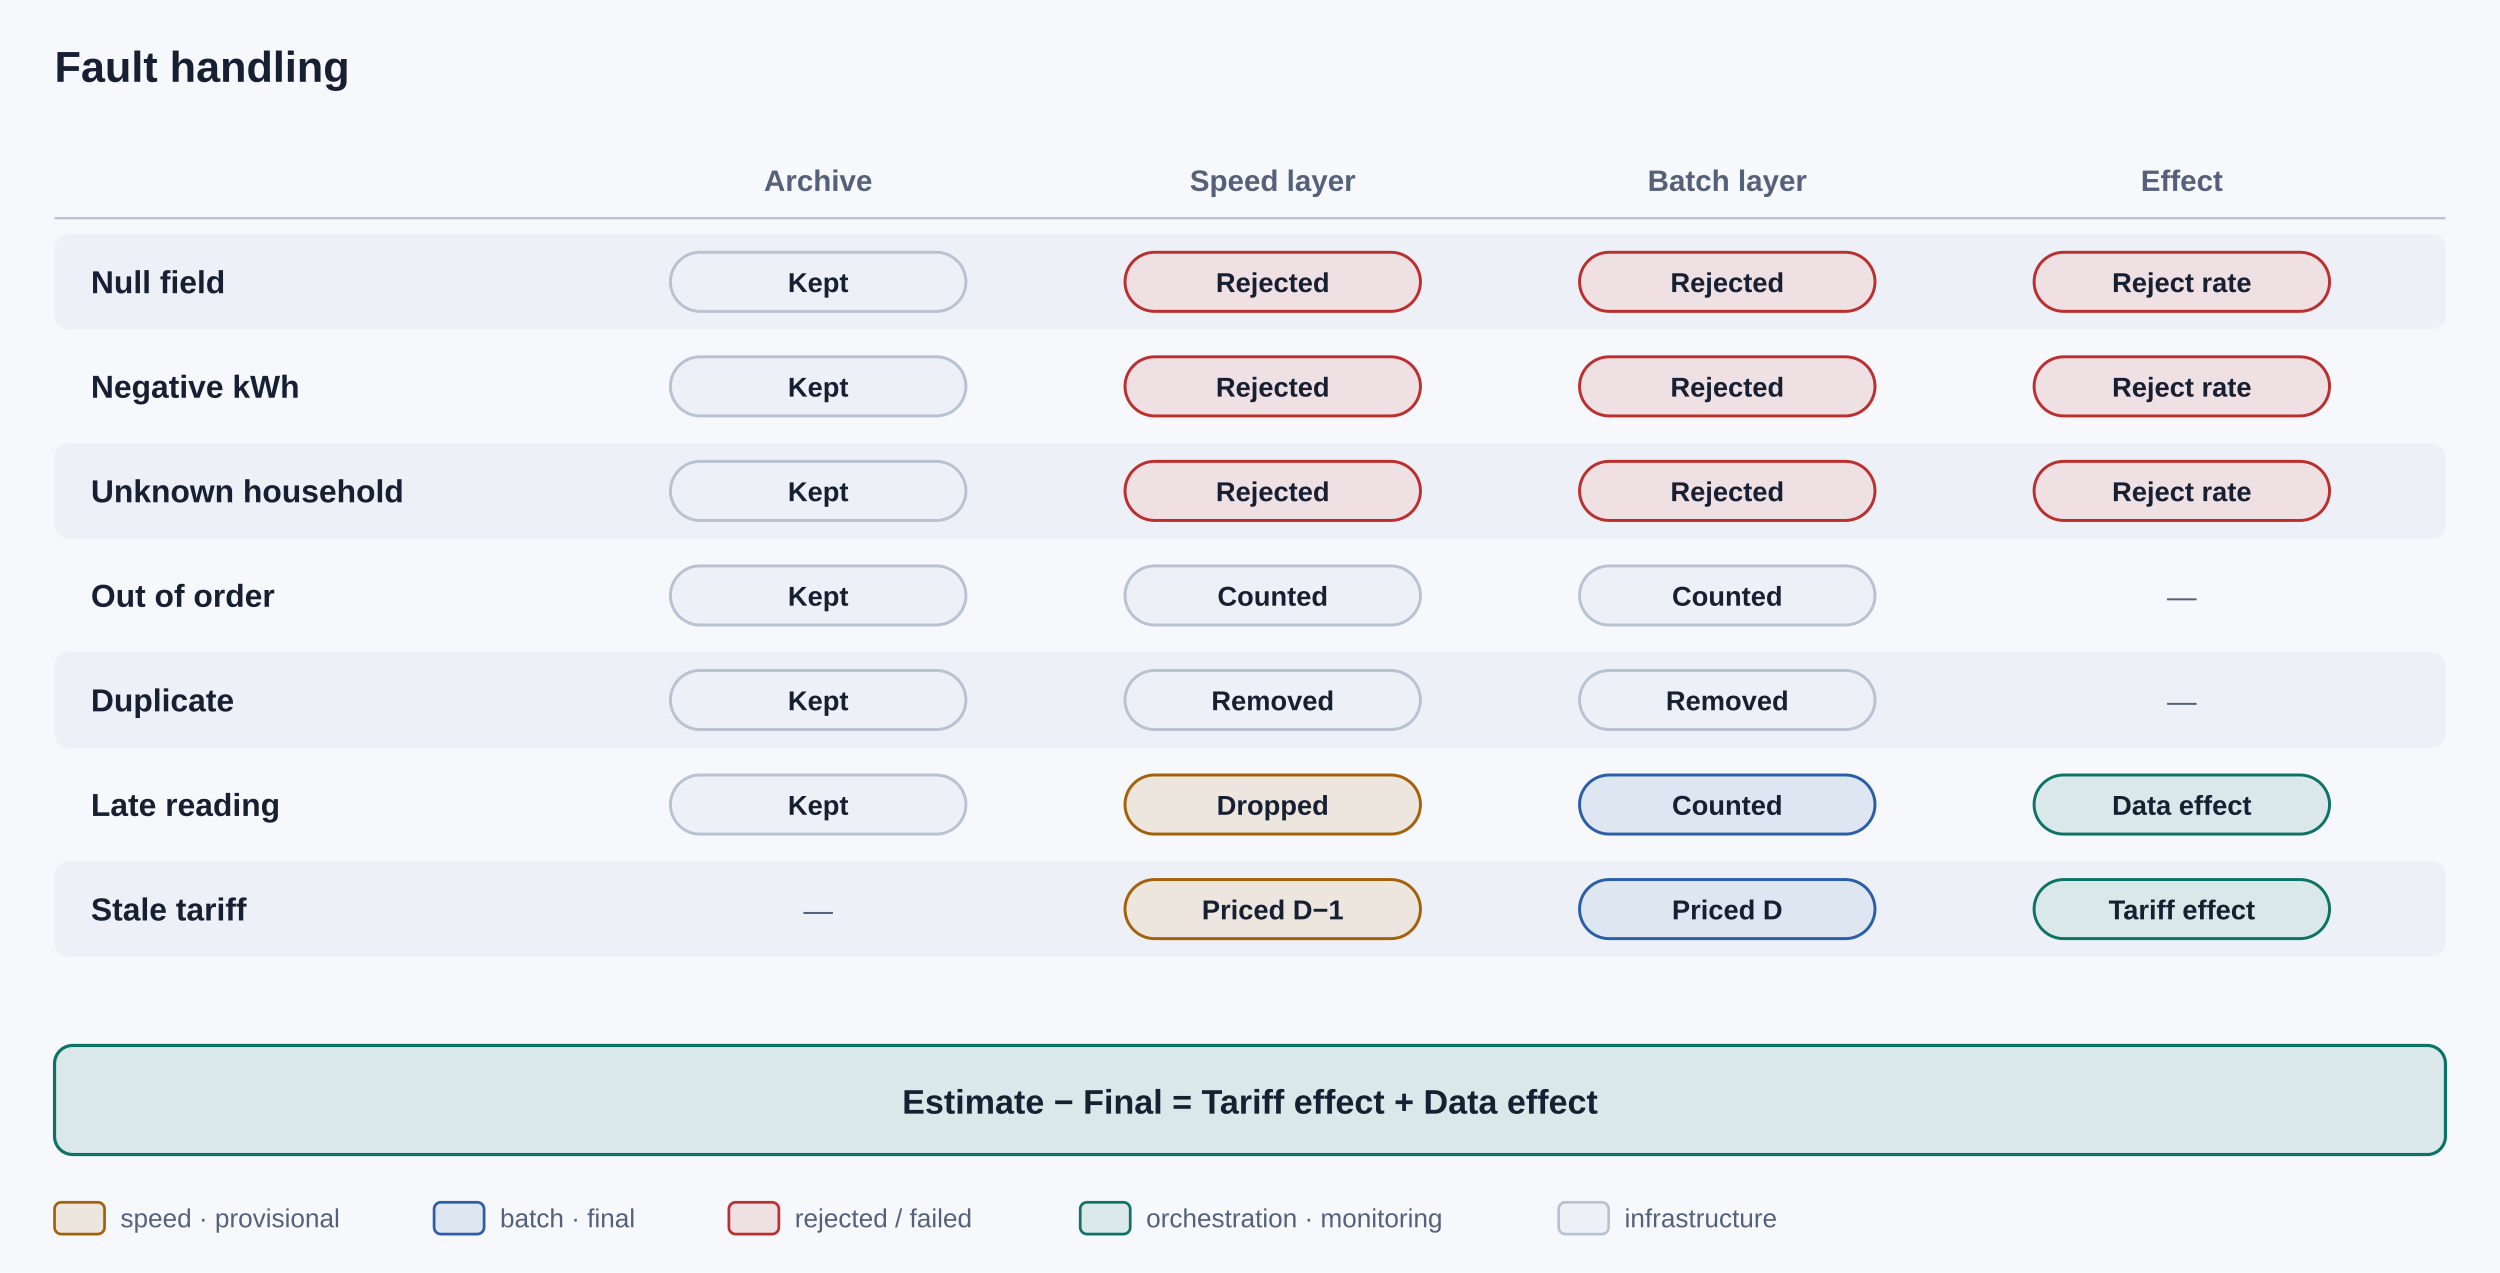
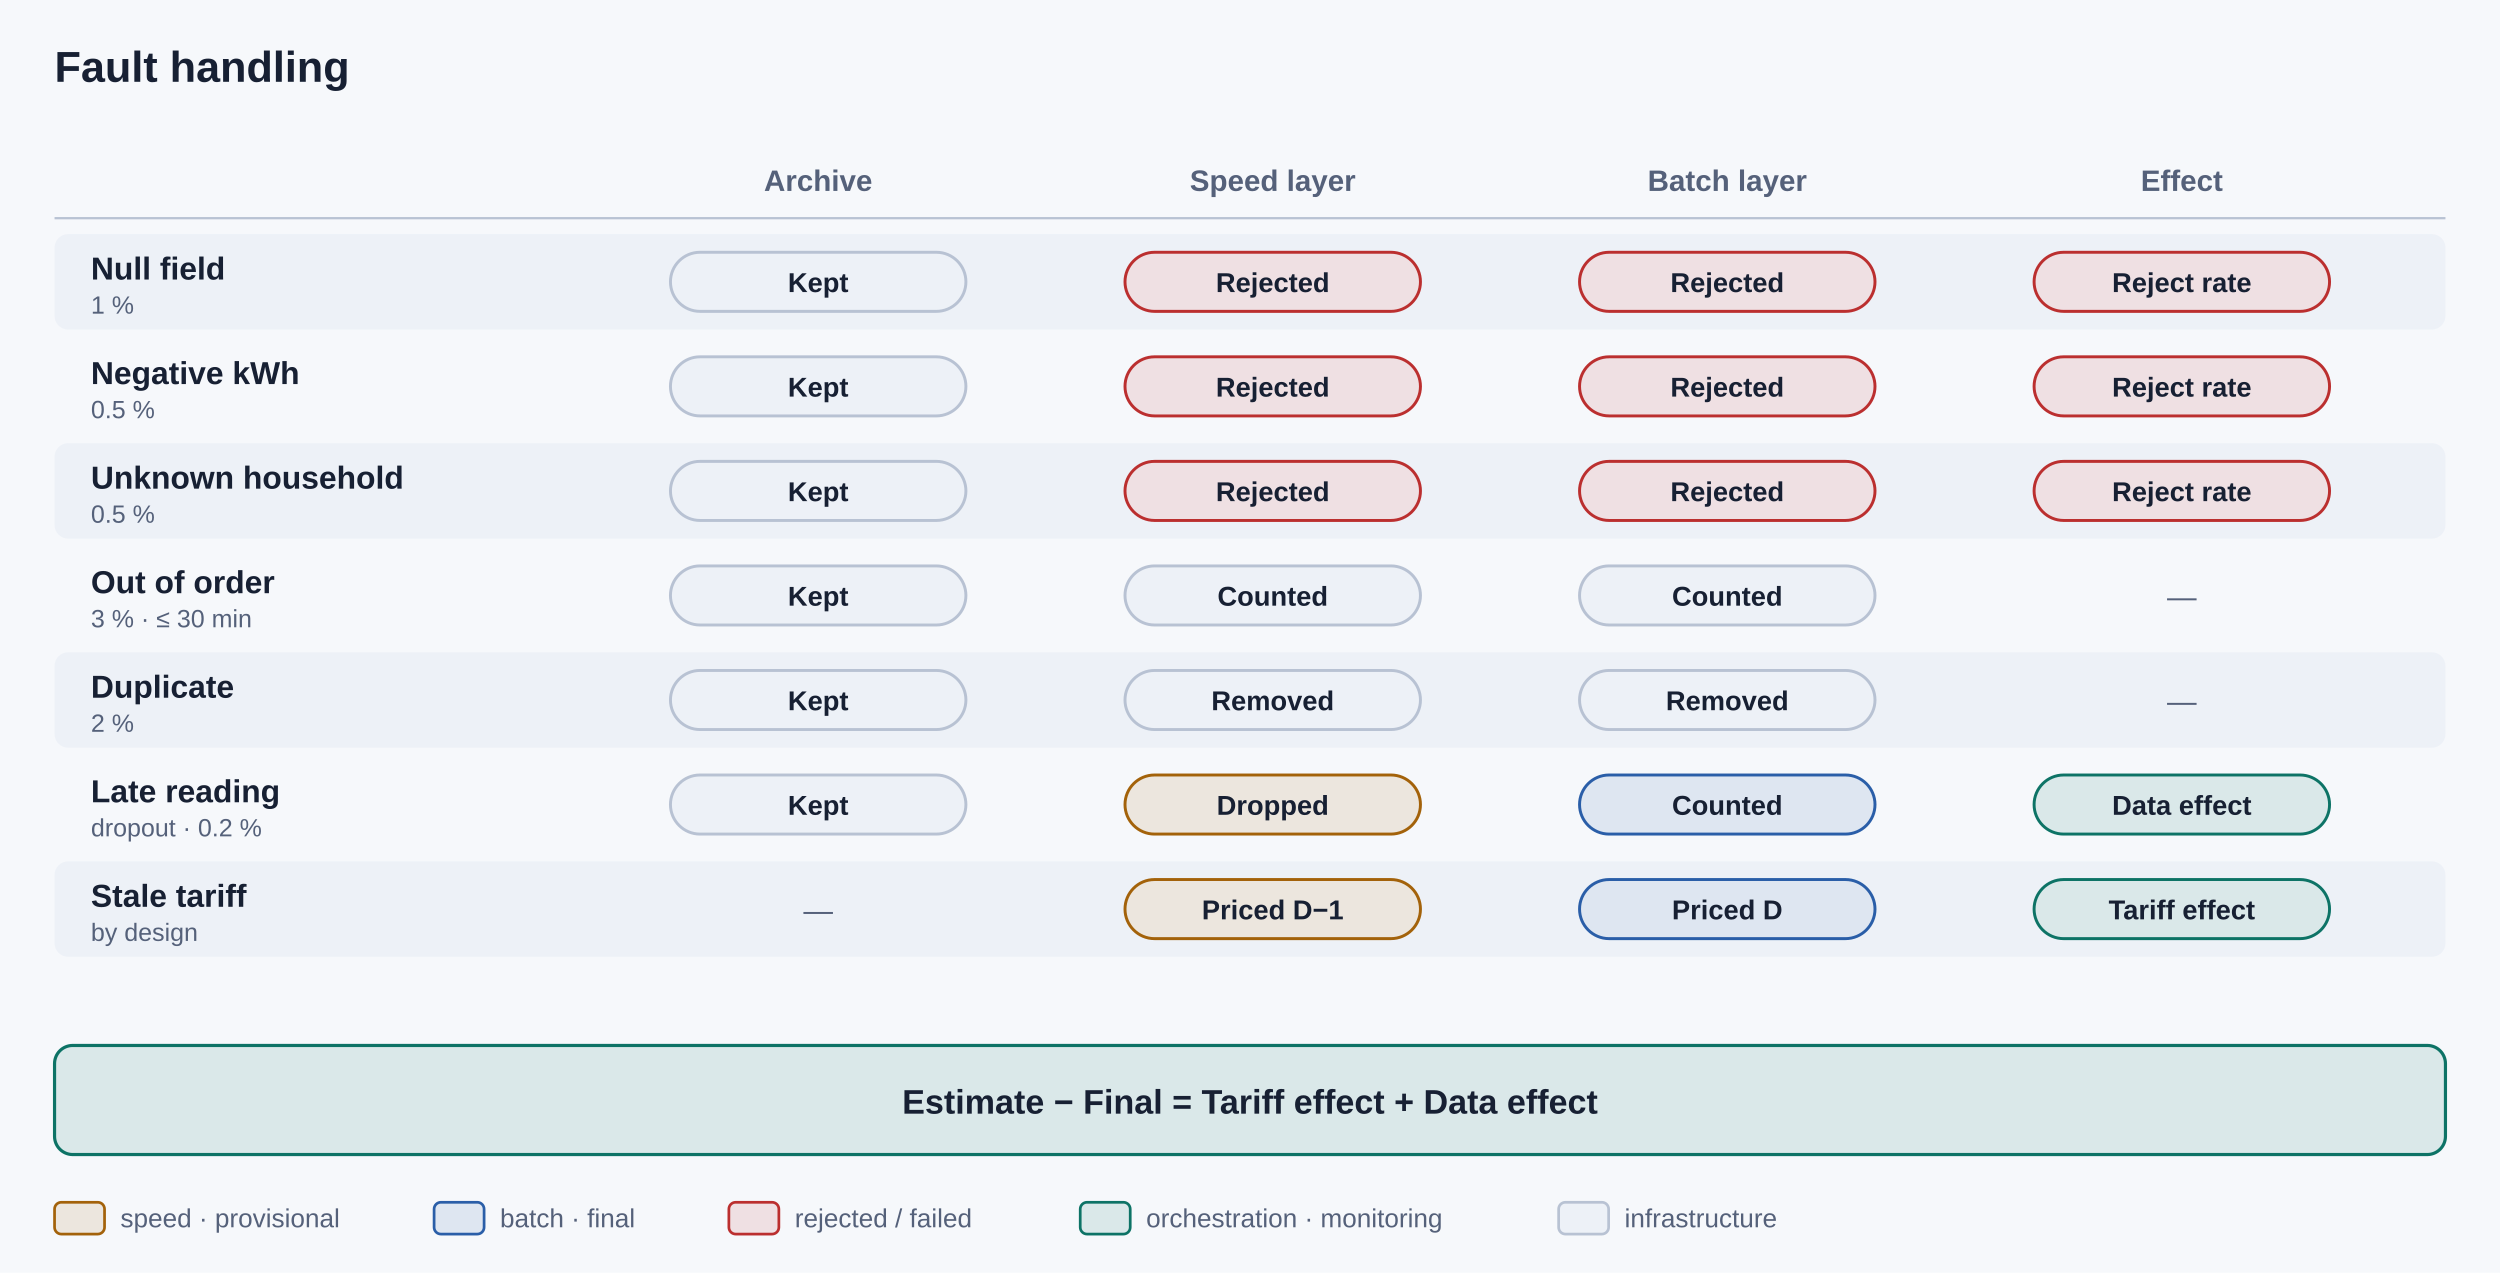
<svg xmlns="http://www.w3.org/2000/svg" width="1100" height="560" viewBox="0 0 1100 560" role="img" aria-labelledby="title desc">
  <defs />
  <rect width="1100" height="560" fill="#f6f8fb" />
  <text x="24.0" y="36.0" font-family="'Segoe UI', -apple-system, BlinkMacSystemFont, 'Helvetica Neue', Arial, sans-serif" font-size="19" font-weight="650" fill="#172033" text-anchor="start">Fault handling</text>
  <text x="360.0" y="84.0" font-family="'Segoe UI', -apple-system, BlinkMacSystemFont, 'Helvetica Neue', Arial, sans-serif" font-size="13" font-weight="700" fill="#55617a" text-anchor="middle">Archive</text>
  <text x="560.0" y="84.0" font-family="'Segoe UI', -apple-system, BlinkMacSystemFont, 'Helvetica Neue', Arial, sans-serif" font-size="13" font-weight="700" fill="#55617a" text-anchor="middle">Speed layer</text>
  <text x="760.0" y="84.0" font-family="'Segoe UI', -apple-system, BlinkMacSystemFont, 'Helvetica Neue', Arial, sans-serif" font-size="13" font-weight="700" fill="#55617a" text-anchor="middle">Batch layer</text>
  <text x="960.0" y="84.0" font-family="'Segoe UI', -apple-system, BlinkMacSystemFont, 'Helvetica Neue', Arial, sans-serif" font-size="13" font-weight="700" fill="#55617a" text-anchor="middle">Effect</text>
  <line x1="24" y1="96" x2="1076" y2="96" stroke="#b8c2d3" />
  <rect x="24.0" y="103.0" width="1052.0" height="42.0" rx="6" fill="#edf1f7" />
-   <text x="40.0" y="129.0" font-family="'Segoe UI', -apple-system, BlinkMacSystemFont, 'Helvetica Neue', Arial, sans-serif" font-size="14" font-weight="650" fill="#172033" text-anchor="start">Null field</text>
+   <text x="40.0" y="123.0" font-family="'Segoe UI', -apple-system, BlinkMacSystemFont, 'Helvetica Neue', Arial, sans-serif" font-size="14" font-weight="650" fill="#172033" text-anchor="start">Null field</text>
+   <text x="40.0" y="138.0" font-family="'Segoe UI', -apple-system, BlinkMacSystemFont, 'Helvetica Neue', Arial, sans-serif" font-size="11" font-weight="400" fill="#55617a" text-anchor="start">1 %</text>
  <rect x="295.0" y="111.0" width="130.0" height="26.0" rx="13" fill="#edf1f7" stroke="#b8c2d3" stroke-width="1.3" />
  <text x="360.0" y="128.5" font-family="'Segoe UI', -apple-system, BlinkMacSystemFont, 'Helvetica Neue', Arial, sans-serif" font-size="12" font-weight="600" fill="#172033" text-anchor="middle">Kept</text>
  <rect x="495.0" y="111.0" width="130.0" height="26.0" rx="13" fill="#efe0e3" stroke="#bb2f2f" stroke-width="1.3" />
  <text x="560.0" y="128.5" font-family="'Segoe UI', -apple-system, BlinkMacSystemFont, 'Helvetica Neue', Arial, sans-serif" font-size="12" font-weight="600" fill="#172033" text-anchor="middle">Rejected</text>
  <rect x="695.0" y="111.0" width="130.0" height="26.0" rx="13" fill="#efe0e3" stroke="#bb2f2f" stroke-width="1.3" />
  <text x="760.0" y="128.5" font-family="'Segoe UI', -apple-system, BlinkMacSystemFont, 'Helvetica Neue', Arial, sans-serif" font-size="12" font-weight="600" fill="#172033" text-anchor="middle">Rejected</text>
  <rect x="895.0" y="111.0" width="130.0" height="26.0" rx="13" fill="#efe0e3" stroke="#bb2f2f" stroke-width="1.3" />
  <text x="960.0" y="128.5" font-family="'Segoe UI', -apple-system, BlinkMacSystemFont, 'Helvetica Neue', Arial, sans-serif" font-size="12" font-weight="600" fill="#172033" text-anchor="middle">Reject rate</text>
-   <text x="40.0" y="175.0" font-family="'Segoe UI', -apple-system, BlinkMacSystemFont, 'Helvetica Neue', Arial, sans-serif" font-size="14" font-weight="650" fill="#172033" text-anchor="start">Negative kWh</text>
+   <text x="40.0" y="169.0" font-family="'Segoe UI', -apple-system, BlinkMacSystemFont, 'Helvetica Neue', Arial, sans-serif" font-size="14" font-weight="650" fill="#172033" text-anchor="start">Negative kWh</text>
+   <text x="40.0" y="184.0" font-family="'Segoe UI', -apple-system, BlinkMacSystemFont, 'Helvetica Neue', Arial, sans-serif" font-size="11" font-weight="400" fill="#55617a" text-anchor="start">0.5 %</text>
  <rect x="295.0" y="157.0" width="130.0" height="26.0" rx="13" fill="#edf1f7" stroke="#b8c2d3" stroke-width="1.3" />
  <text x="360.0" y="174.5" font-family="'Segoe UI', -apple-system, BlinkMacSystemFont, 'Helvetica Neue', Arial, sans-serif" font-size="12" font-weight="600" fill="#172033" text-anchor="middle">Kept</text>
  <rect x="495.0" y="157.0" width="130.0" height="26.0" rx="13" fill="#efe0e3" stroke="#bb2f2f" stroke-width="1.3" />
  <text x="560.0" y="174.5" font-family="'Segoe UI', -apple-system, BlinkMacSystemFont, 'Helvetica Neue', Arial, sans-serif" font-size="12" font-weight="600" fill="#172033" text-anchor="middle">Rejected</text>
  <rect x="695.0" y="157.0" width="130.0" height="26.0" rx="13" fill="#efe0e3" stroke="#bb2f2f" stroke-width="1.3" />
  <text x="760.0" y="174.5" font-family="'Segoe UI', -apple-system, BlinkMacSystemFont, 'Helvetica Neue', Arial, sans-serif" font-size="12" font-weight="600" fill="#172033" text-anchor="middle">Rejected</text>
  <rect x="895.0" y="157.0" width="130.0" height="26.0" rx="13" fill="#efe0e3" stroke="#bb2f2f" stroke-width="1.3" />
  <text x="960.0" y="174.5" font-family="'Segoe UI', -apple-system, BlinkMacSystemFont, 'Helvetica Neue', Arial, sans-serif" font-size="12" font-weight="600" fill="#172033" text-anchor="middle">Reject rate</text>
  <rect x="24.0" y="195.0" width="1052.0" height="42.0" rx="6" fill="#edf1f7" />
-   <text x="40.0" y="221.0" font-family="'Segoe UI', -apple-system, BlinkMacSystemFont, 'Helvetica Neue', Arial, sans-serif" font-size="14" font-weight="650" fill="#172033" text-anchor="start">Unknown household</text>
+   <text x="40.0" y="215.0" font-family="'Segoe UI', -apple-system, BlinkMacSystemFont, 'Helvetica Neue', Arial, sans-serif" font-size="14" font-weight="650" fill="#172033" text-anchor="start">Unknown household</text>
+   <text x="40.0" y="230.0" font-family="'Segoe UI', -apple-system, BlinkMacSystemFont, 'Helvetica Neue', Arial, sans-serif" font-size="11" font-weight="400" fill="#55617a" text-anchor="start">0.5 %</text>
  <rect x="295.0" y="203.0" width="130.0" height="26.0" rx="13" fill="#edf1f7" stroke="#b8c2d3" stroke-width="1.3" />
  <text x="360.0" y="220.5" font-family="'Segoe UI', -apple-system, BlinkMacSystemFont, 'Helvetica Neue', Arial, sans-serif" font-size="12" font-weight="600" fill="#172033" text-anchor="middle">Kept</text>
  <rect x="495.0" y="203.0" width="130.0" height="26.0" rx="13" fill="#efe0e3" stroke="#bb2f2f" stroke-width="1.3" />
  <text x="560.0" y="220.5" font-family="'Segoe UI', -apple-system, BlinkMacSystemFont, 'Helvetica Neue', Arial, sans-serif" font-size="12" font-weight="600" fill="#172033" text-anchor="middle">Rejected</text>
  <rect x="695.0" y="203.0" width="130.0" height="26.0" rx="13" fill="#efe0e3" stroke="#bb2f2f" stroke-width="1.3" />
  <text x="760.0" y="220.5" font-family="'Segoe UI', -apple-system, BlinkMacSystemFont, 'Helvetica Neue', Arial, sans-serif" font-size="12" font-weight="600" fill="#172033" text-anchor="middle">Rejected</text>
  <rect x="895.0" y="203.0" width="130.0" height="26.0" rx="13" fill="#efe0e3" stroke="#bb2f2f" stroke-width="1.3" />
  <text x="960.0" y="220.5" font-family="'Segoe UI', -apple-system, BlinkMacSystemFont, 'Helvetica Neue', Arial, sans-serif" font-size="12" font-weight="600" fill="#172033" text-anchor="middle">Reject rate</text>
-   <text x="40.0" y="267.0" font-family="'Segoe UI', -apple-system, BlinkMacSystemFont, 'Helvetica Neue', Arial, sans-serif" font-size="14" font-weight="650" fill="#172033" text-anchor="start">Out of order</text>
+   <text x="40.0" y="261.0" font-family="'Segoe UI', -apple-system, BlinkMacSystemFont, 'Helvetica Neue', Arial, sans-serif" font-size="14" font-weight="650" fill="#172033" text-anchor="start">Out of order</text>
+   <text x="40.0" y="276.0" font-family="'Segoe UI', -apple-system, BlinkMacSystemFont, 'Helvetica Neue', Arial, sans-serif" font-size="11" font-weight="400" fill="#55617a" text-anchor="start">3 % · ≤ 30 min</text>
  <rect x="295.0" y="249.0" width="130.0" height="26.0" rx="13" fill="#edf1f7" stroke="#b8c2d3" stroke-width="1.3" />
  <text x="360.0" y="266.5" font-family="'Segoe UI', -apple-system, BlinkMacSystemFont, 'Helvetica Neue', Arial, sans-serif" font-size="12" font-weight="600" fill="#172033" text-anchor="middle">Kept</text>
  <rect x="495.0" y="249.0" width="130.0" height="26.0" rx="13" fill="#edf1f7" stroke="#b8c2d3" stroke-width="1.3" />
  <text x="560.0" y="266.5" font-family="'Segoe UI', -apple-system, BlinkMacSystemFont, 'Helvetica Neue', Arial, sans-serif" font-size="12" font-weight="600" fill="#172033" text-anchor="middle">Counted</text>
  <rect x="695.0" y="249.0" width="130.0" height="26.0" rx="13" fill="#edf1f7" stroke="#b8c2d3" stroke-width="1.3" />
  <text x="760.0" y="266.5" font-family="'Segoe UI', -apple-system, BlinkMacSystemFont, 'Helvetica Neue', Arial, sans-serif" font-size="12" font-weight="600" fill="#172033" text-anchor="middle">Counted</text>
  <text x="960.0" y="267.0" font-family="'Segoe UI', -apple-system, BlinkMacSystemFont, 'Helvetica Neue', Arial, sans-serif" font-size="13" font-weight="400" fill="#55617a" text-anchor="middle">—</text>
  <rect x="24.0" y="287.0" width="1052.0" height="42.0" rx="6" fill="#edf1f7" />
-   <text x="40.0" y="313.0" font-family="'Segoe UI', -apple-system, BlinkMacSystemFont, 'Helvetica Neue', Arial, sans-serif" font-size="14" font-weight="650" fill="#172033" text-anchor="start">Duplicate</text>
+   <text x="40.0" y="307.0" font-family="'Segoe UI', -apple-system, BlinkMacSystemFont, 'Helvetica Neue', Arial, sans-serif" font-size="14" font-weight="650" fill="#172033" text-anchor="start">Duplicate</text>
+   <text x="40.0" y="322.0" font-family="'Segoe UI', -apple-system, BlinkMacSystemFont, 'Helvetica Neue', Arial, sans-serif" font-size="11" font-weight="400" fill="#55617a" text-anchor="start">2 %</text>
  <rect x="295.0" y="295.0" width="130.0" height="26.0" rx="13" fill="#edf1f7" stroke="#b8c2d3" stroke-width="1.3" />
  <text x="360.0" y="312.5" font-family="'Segoe UI', -apple-system, BlinkMacSystemFont, 'Helvetica Neue', Arial, sans-serif" font-size="12" font-weight="600" fill="#172033" text-anchor="middle">Kept</text>
  <rect x="495.0" y="295.0" width="130.0" height="26.0" rx="13" fill="#edf1f7" stroke="#b8c2d3" stroke-width="1.3" />
  <text x="560.0" y="312.5" font-family="'Segoe UI', -apple-system, BlinkMacSystemFont, 'Helvetica Neue', Arial, sans-serif" font-size="12" font-weight="600" fill="#172033" text-anchor="middle">Removed</text>
  <rect x="695.0" y="295.0" width="130.0" height="26.0" rx="13" fill="#edf1f7" stroke="#b8c2d3" stroke-width="1.3" />
  <text x="760.0" y="312.5" font-family="'Segoe UI', -apple-system, BlinkMacSystemFont, 'Helvetica Neue', Arial, sans-serif" font-size="12" font-weight="600" fill="#172033" text-anchor="middle">Removed</text>
  <text x="960.0" y="313.0" font-family="'Segoe UI', -apple-system, BlinkMacSystemFont, 'Helvetica Neue', Arial, sans-serif" font-size="13" font-weight="400" fill="#55617a" text-anchor="middle">—</text>
-   <text x="40.0" y="359.0" font-family="'Segoe UI', -apple-system, BlinkMacSystemFont, 'Helvetica Neue', Arial, sans-serif" font-size="14" font-weight="650" fill="#172033" text-anchor="start">Late reading</text>
+   <text x="40.0" y="353.0" font-family="'Segoe UI', -apple-system, BlinkMacSystemFont, 'Helvetica Neue', Arial, sans-serif" font-size="14" font-weight="650" fill="#172033" text-anchor="start">Late reading</text>
+   <text x="40.0" y="368.0" font-family="'Segoe UI', -apple-system, BlinkMacSystemFont, 'Helvetica Neue', Arial, sans-serif" font-size="11" font-weight="400" fill="#55617a" text-anchor="start">dropout · 0.2 %</text>
  <rect x="295.0" y="341.0" width="130.0" height="26.0" rx="13" fill="#edf1f7" stroke="#b8c2d3" stroke-width="1.3" />
  <text x="360.0" y="358.5" font-family="'Segoe UI', -apple-system, BlinkMacSystemFont, 'Helvetica Neue', Arial, sans-serif" font-size="12" font-weight="600" fill="#172033" text-anchor="middle">Kept</text>
  <rect x="495.0" y="341.0" width="130.0" height="26.0" rx="13" fill="#ece6de" stroke="#a3620a" stroke-width="1.3" />
  <text x="560.0" y="358.5" font-family="'Segoe UI', -apple-system, BlinkMacSystemFont, 'Helvetica Neue', Arial, sans-serif" font-size="12" font-weight="600" fill="#172033" text-anchor="middle">Dropped</text>
  <rect x="695.0" y="341.0" width="130.0" height="26.0" rx="13" fill="#dee6f1" stroke="#2a5ea8" stroke-width="1.3" />
  <text x="760.0" y="358.5" font-family="'Segoe UI', -apple-system, BlinkMacSystemFont, 'Helvetica Neue', Arial, sans-serif" font-size="12" font-weight="600" fill="#172033" text-anchor="middle">Counted</text>
  <rect x="895.0" y="341.0" width="130.0" height="26.0" rx="13" fill="#dae8e9" stroke="#0d7366" stroke-width="1.3" />
  <text x="960.0" y="358.5" font-family="'Segoe UI', -apple-system, BlinkMacSystemFont, 'Helvetica Neue', Arial, sans-serif" font-size="12" font-weight="600" fill="#172033" text-anchor="middle">Data effect</text>
  <rect x="24.0" y="379.0" width="1052.0" height="42.0" rx="6" fill="#edf1f7" />
-   <text x="40.0" y="405.0" font-family="'Segoe UI', -apple-system, BlinkMacSystemFont, 'Helvetica Neue', Arial, sans-serif" font-size="14" font-weight="650" fill="#172033" text-anchor="start">Stale tariff</text>
+   <text x="40.0" y="399.0" font-family="'Segoe UI', -apple-system, BlinkMacSystemFont, 'Helvetica Neue', Arial, sans-serif" font-size="14" font-weight="650" fill="#172033" text-anchor="start">Stale tariff</text>
+   <text x="40.0" y="414.0" font-family="'Segoe UI', -apple-system, BlinkMacSystemFont, 'Helvetica Neue', Arial, sans-serif" font-size="11" font-weight="400" fill="#55617a" text-anchor="start">by design</text>
  <text x="360.0" y="405.0" font-family="'Segoe UI', -apple-system, BlinkMacSystemFont, 'Helvetica Neue', Arial, sans-serif" font-size="13" font-weight="400" fill="#55617a" text-anchor="middle">—</text>
  <rect x="495.0" y="387.0" width="130.0" height="26.0" rx="13" fill="#ece6de" stroke="#a3620a" stroke-width="1.3" />
  <text x="560.0" y="404.5" font-family="'Segoe UI', -apple-system, BlinkMacSystemFont, 'Helvetica Neue', Arial, sans-serif" font-size="12" font-weight="600" fill="#172033" text-anchor="middle">Priced D−1</text>
  <rect x="695.0" y="387.0" width="130.0" height="26.0" rx="13" fill="#dee6f1" stroke="#2a5ea8" stroke-width="1.3" />
  <text x="760.0" y="404.5" font-family="'Segoe UI', -apple-system, BlinkMacSystemFont, 'Helvetica Neue', Arial, sans-serif" font-size="12" font-weight="600" fill="#172033" text-anchor="middle">Priced D</text>
  <rect x="895.0" y="387.0" width="130.0" height="26.0" rx="13" fill="#dae8e9" stroke="#0d7366" stroke-width="1.3" />
  <text x="960.0" y="404.5" font-family="'Segoe UI', -apple-system, BlinkMacSystemFont, 'Helvetica Neue', Arial, sans-serif" font-size="12" font-weight="600" fill="#172033" text-anchor="middle">Tariff effect</text>
  <rect x="24.0" y="460.0" width="1052.0" height="48.0" rx="8" fill="#dae8e9" stroke="#0d7366" stroke-width="1.4" />
  <text x="550.0" y="490.0" font-family="'Segoe UI', -apple-system, BlinkMacSystemFont, 'Helvetica Neue', Arial, sans-serif" font-size="15" font-weight="700" fill="#172033" text-anchor="middle">Estimate − Final  =  Tariff effect  +  Data effect</text>
  <rect x="24.0" y="529.0" width="22.0" height="14.0" rx="3" fill="#ece6de" stroke="#a3620a" stroke-width="1.2" />
  <text x="53.0" y="540.0" font-family="'Segoe UI', -apple-system, BlinkMacSystemFont, 'Helvetica Neue', Arial, sans-serif" font-size="11.5" font-weight="400" fill="#55617a" text-anchor="start">speed · provisional</text>
  <rect x="191.0" y="529.0" width="22.0" height="14.0" rx="3" fill="#dee6f1" stroke="#2a5ea8" stroke-width="1.2" />
  <text x="220.0" y="540.0" font-family="'Segoe UI', -apple-system, BlinkMacSystemFont, 'Helvetica Neue', Arial, sans-serif" font-size="11.5" font-weight="400" fill="#55617a" text-anchor="start">batch · final</text>
  <rect x="320.7" y="529.0" width="22.0" height="14.0" rx="3" fill="#efe0e3" stroke="#bb2f2f" stroke-width="1.2" />
  <text x="349.7" y="540.0" font-family="'Segoe UI', -apple-system, BlinkMacSystemFont, 'Helvetica Neue', Arial, sans-serif" font-size="11.5" font-weight="400" fill="#55617a" text-anchor="start">rejected / failed</text>
  <rect x="475.3" y="529.0" width="22.0" height="14.0" rx="3" fill="#dae8e9" stroke="#0d7366" stroke-width="1.2" />
  <text x="504.3" y="540.0" font-family="'Segoe UI', -apple-system, BlinkMacSystemFont, 'Helvetica Neue', Arial, sans-serif" font-size="11.5" font-weight="400" fill="#55617a" text-anchor="start">orchestration · monitoring</text>
  <rect x="685.8" y="529.0" width="22.0" height="14.0" rx="3" fill="#edf1f7" stroke="#b8c2d3" stroke-width="1.2" />
  <text x="714.8" y="540.0" font-family="'Segoe UI', -apple-system, BlinkMacSystemFont, 'Helvetica Neue', Arial, sans-serif" font-size="11.5" font-weight="400" fill="#55617a" text-anchor="start">infrastructure</text>
</svg>
